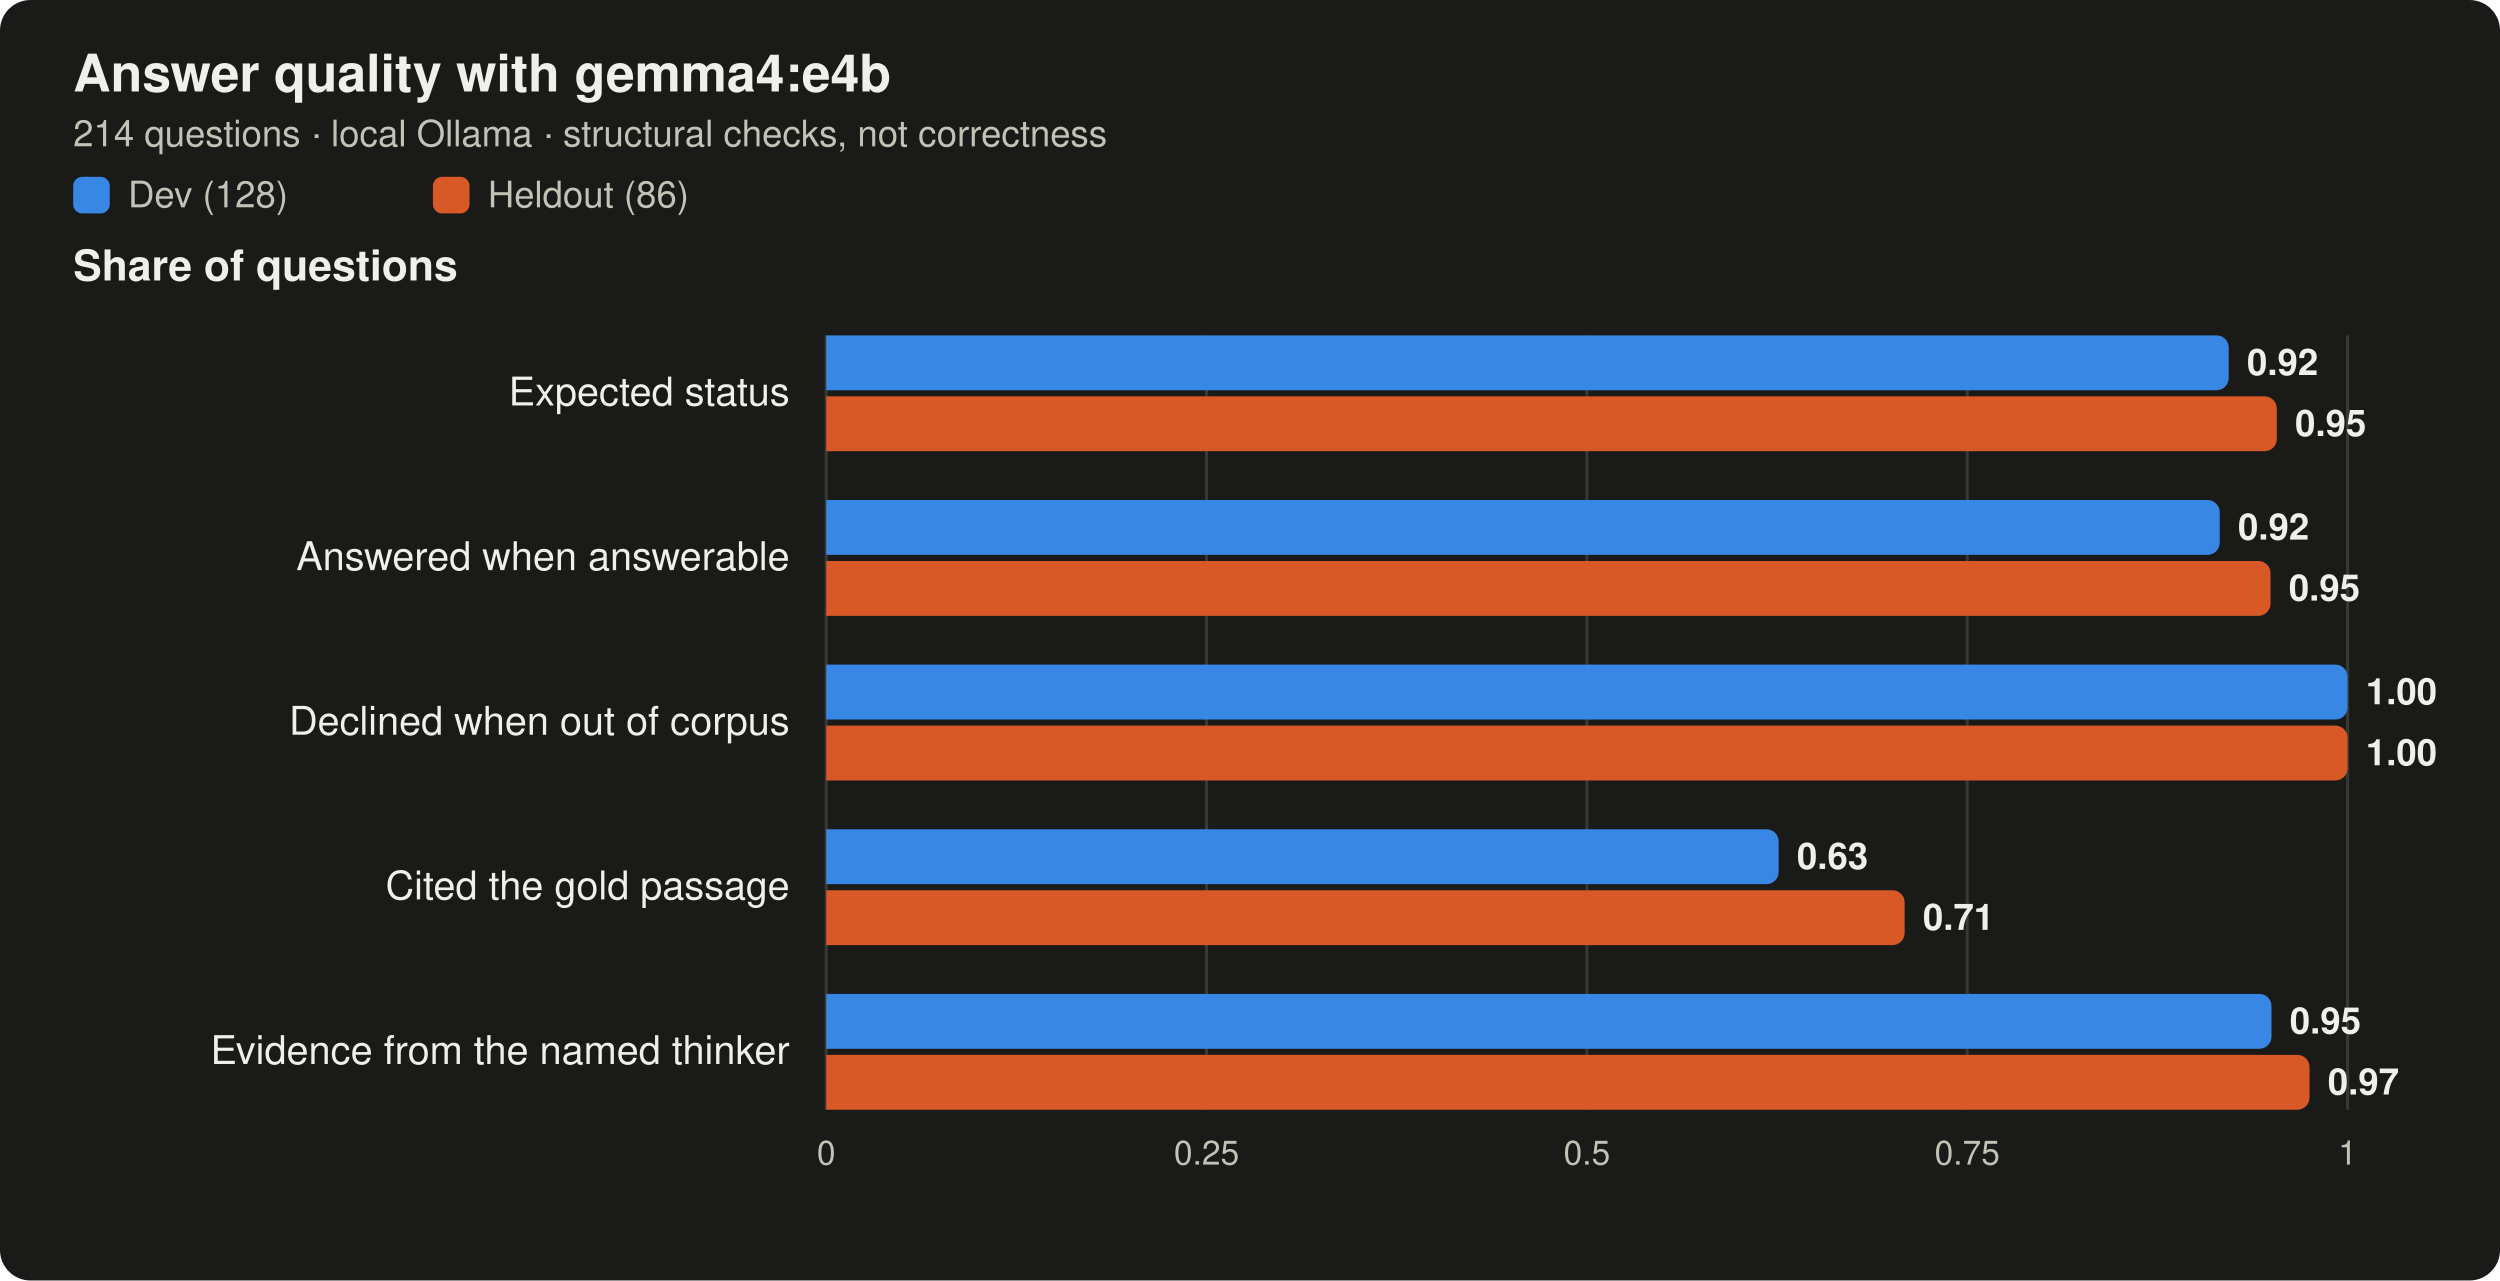
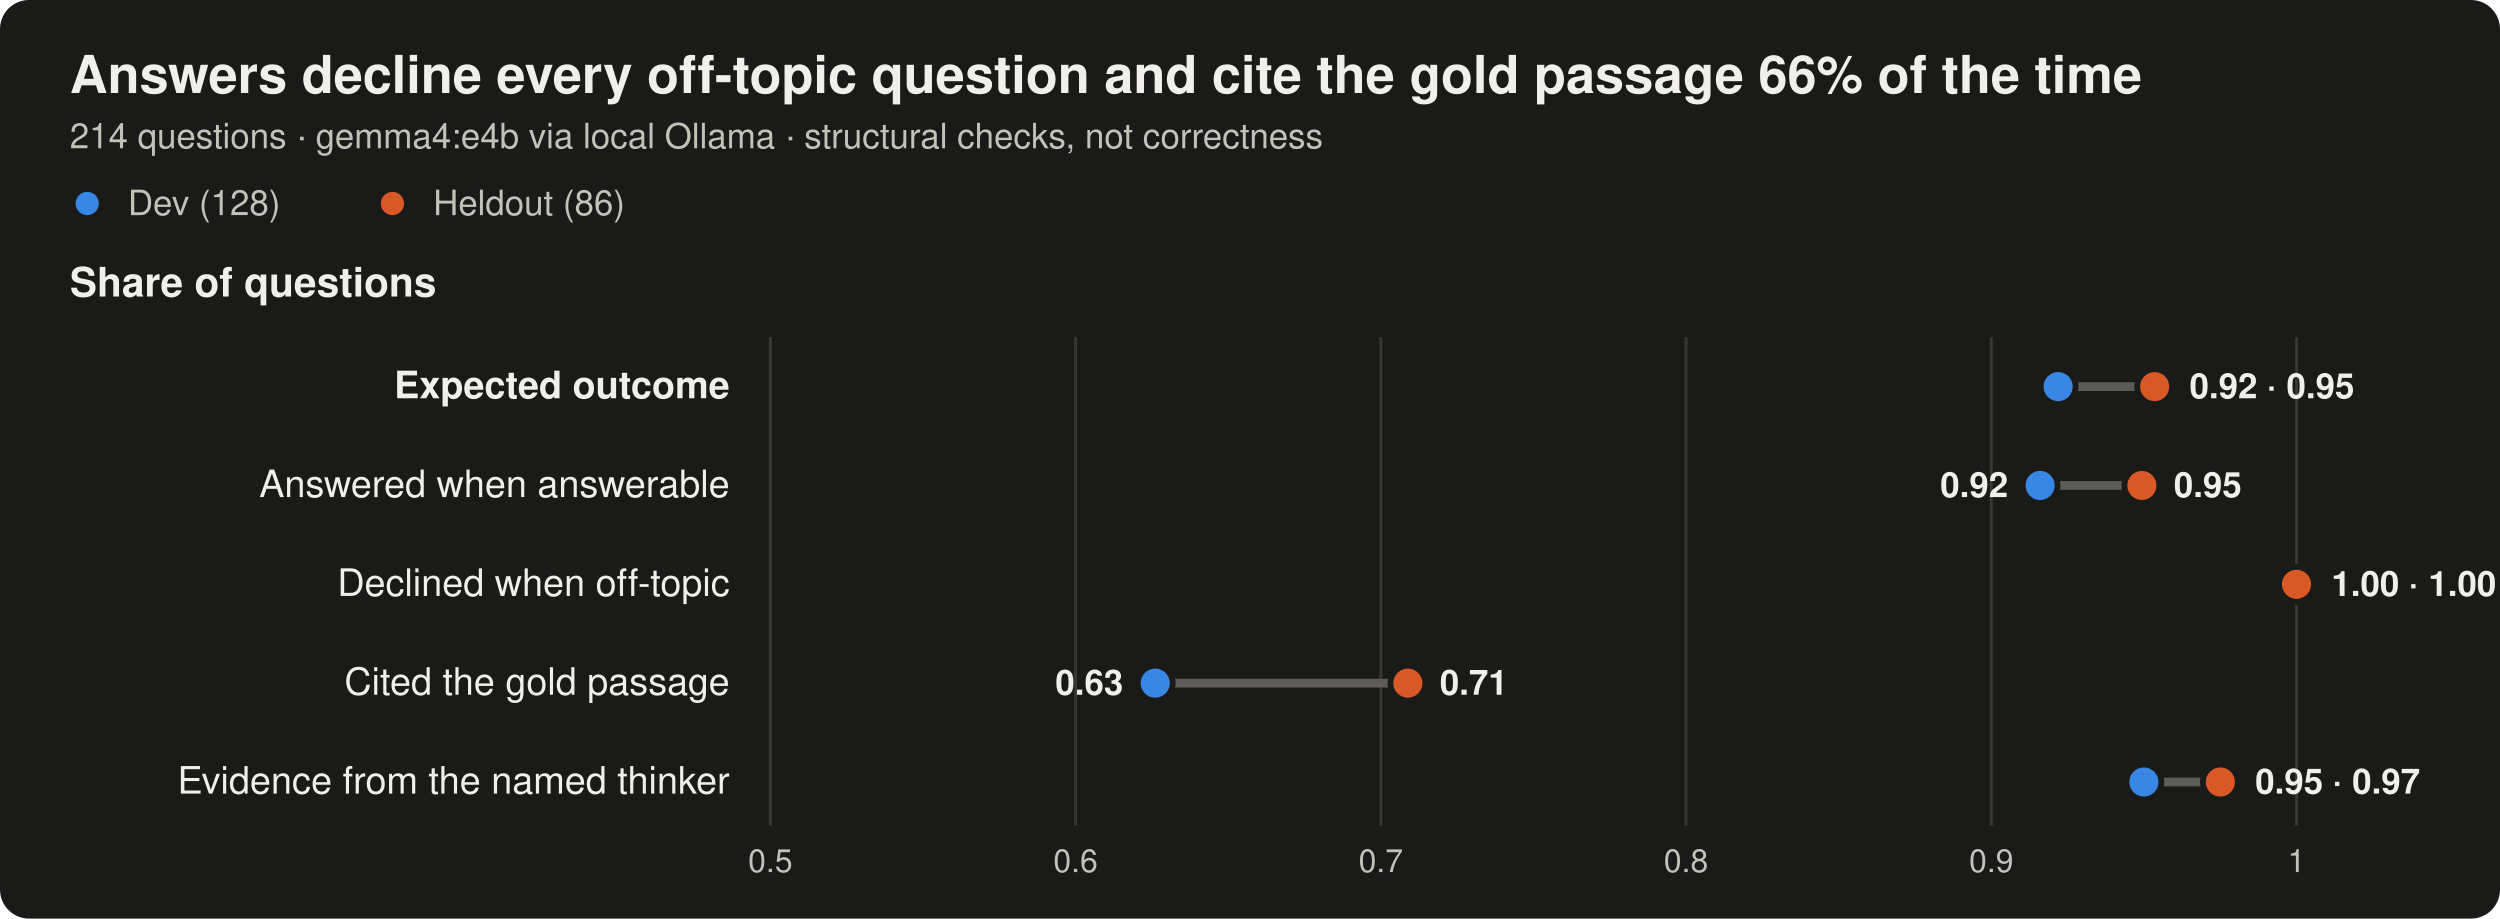
- <svg xmlns="http://www.w3.org/2000/svg" width="820" height="420" viewBox="0 0 820 420" font-family="-apple-system, 'Segoe UI', Helvetica, Arial, sans-serif" role="img" aria-labelledby="t d">
-   <rect width="820" height="420" rx="10" fill="#1a1a19" />
-   <text x="24" y="30" font-size="17" font-weight="700" fill="#f0efec">Answer quality with gemma4:e4b</text>
-   <text x="24" y="48" font-size="12" fill="#c3c2b7">214 questions · local Ollama · structural checks, not correctness</text>
-   <rect x="24" y="58" width="12" height="12" rx="3" fill="#3987e5" />
-   <text x="42" y="68" font-size="12" fill="#c3c2b7">Dev (128)</text>
-   <rect x="142" y="58" width="12" height="12" rx="3" fill="#d95926" />
-   <text x="160" y="68" font-size="12" fill="#c3c2b7">Heldout (86)</text>
-   <text x="24" y="92" font-size="14" font-weight="600" fill="#f0efec">Share of questions</text>
-   <line x1="271" y1="110" x2="271" y2="364" stroke="#383835" stroke-width="1" />
-   <text x="271" y="382" font-size="11" text-anchor="middle" fill="#c3c2b7">0</text>
-   <line x1="395.75" y1="110" x2="395.75" y2="364" stroke="#383835" stroke-width="1" />
-   <text x="395.75" y="382" font-size="11" text-anchor="middle" fill="#c3c2b7">0.25</text>
-   <line x1="520.5" y1="110" x2="520.5" y2="364" stroke="#383835" stroke-width="1" />
-   <text x="520.5" y="382" font-size="11" text-anchor="middle" fill="#c3c2b7">0.5</text>
-   <line x1="645.25" y1="110" x2="645.25" y2="364" stroke="#383835" stroke-width="1" />
-   <text x="645.25" y="382" font-size="11" text-anchor="middle" fill="#c3c2b7">0.75</text>
-   <line x1="770.0" y1="110" x2="770.0" y2="364" stroke="#383835" stroke-width="1" />
-   <text x="770.0" y="382" font-size="11" text-anchor="middle" fill="#c3c2b7">1</text>
-   <text x="259" y="133.0" font-size="13" text-anchor="end" fill="#f0efec">Expected status</text>
-   <path d="M271,110 h456.016 a4,4 0 0 1 4,4 v10 a4,4 0 0 1 -4,4 h-456.016 z" fill="#3987e5" />
-   <text x="737.016" y="123.0" font-size="12" font-weight="600" fill="#f0efec">0.92</text>
-   <path d="M271,130 h471.791 a4,4 0 0 1 4,4 v10 a4,4 0 0 1 -4,4 h-471.791 z" fill="#d95926" />
-   <text x="752.791" y="143.0" font-size="12" font-weight="600" fill="#f0efec">0.95</text>
-   <text x="259" y="187.0" font-size="13" text-anchor="end" fill="#f0efec">Answered when answerable</text>
-   <path d="M271,164 h453.067 a4,4 0 0 1 4,4 v10 a4,4 0 0 1 -4,4 h-453.067 z" fill="#3987e5" />
-   <text x="734.067" y="177.0" font-size="12" font-weight="600" fill="#f0efec">0.92</text>
-   <path d="M271,184 h469.734 a4,4 0 0 1 4,4 v10 a4,4 0 0 1 -4,4 h-469.734 z" fill="#d95926" />
-   <text x="750.734" y="197.0" font-size="12" font-weight="600" fill="#f0efec">0.95</text>
-   <text x="259" y="241.0" font-size="13" text-anchor="end" fill="#f0efec">Declined when out of corpus</text>
-   <path d="M271,218 h495.0 a4,4 0 0 1 4,4 v10 a4,4 0 0 1 -4,4 h-495.0 z" fill="#3987e5" />
-   <text x="776.0" y="231.0" font-size="12" font-weight="600" fill="#f0efec">1.00</text>
-   <path d="M271,238 h495.0 a4,4 0 0 1 4,4 v10 a4,4 0 0 1 -4,4 h-495.0 z" fill="#d95926" />
-   <text x="776.0" y="251.0" font-size="12" font-weight="600" fill="#f0efec">1.00</text>
-   <text x="259" y="295.0" font-size="13" text-anchor="end" fill="#f0efec">Cited the gold passage</text>
-   <path d="M271,272 h308.399 a4,4 0 0 1 4,4 v10 a4,4 0 0 1 -4,4 h-308.399 z" fill="#3987e5" />
-   <text x="589.399" y="285.0" font-size="12" font-weight="600" fill="#f0efec">0.63</text>
-   <path d="M271,292 h349.722 a4,4 0 0 1 4,4 v10 a4,4 0 0 1 -4,4 h-349.722 z" fill="#d95926" />
-   <text x="630.722" y="305.0" font-size="12" font-weight="600" fill="#f0efec">0.71</text>
-   <text x="259" y="349.0" font-size="13" text-anchor="end" fill="#f0efec">Evidence from the named thinker</text>
-   <path d="M271,326 h470.05 a4,4 0 0 1 4,4 v10 a4,4 0 0 1 -4,4 h-470.05 z" fill="#3987e5" />
-   <text x="751.05" y="339.0" font-size="12" font-weight="600" fill="#f0efec">0.95</text>
-   <path d="M271,346 h482.525 a4,4 0 0 1 4,4 v10 a4,4 0 0 1 -4,4 h-482.525 z" fill="#d95926" />
-   <text x="763.525" y="359.0" font-size="12" font-weight="600" fill="#f0efec">0.97</text>
+ <svg xmlns="http://www.w3.org/2000/svg" width="860" height="316" viewBox="0 0 860 316" font-family="-apple-system, 'Segoe UI', Helvetica, Arial, sans-serif" role="img" aria-labelledby="t d">
+   <rect width="860" height="316" rx="10" fill="#1a1a19" />
+   <text x="24.0" y="32.0" font-size="18" font-weight="700" text-anchor="start" fill="#f0efec">Answers decline every off-topic question and cite the gold passage 66% of the time</text>
+   <text x="24.0" y="51.0" font-size="12" font-weight="400" text-anchor="start" fill="#c3c2b7">214 questions · gemma4:e4b via local Ollama · structural checks, not correctness</text>
+   <circle cx="30.0" cy="70.0" r="5" fill="#3987e5" stroke="#1a1a19" stroke-width="2" />
+   <text x="44.0" y="74.0" font-size="12" font-weight="400" text-anchor="start" fill="#c3c2b7">Dev (128)</text>
+   <circle cx="135.0" cy="70.0" r="5" fill="#d95926" stroke="#1a1a19" stroke-width="2" />
+   <text x="149.0" y="74.0" font-size="12" font-weight="400" text-anchor="start" fill="#c3c2b7">Heldout (86)</text>
+   <text x="24.0" y="102.0" font-size="14" font-weight="600" text-anchor="start" fill="#f0efec">Share of questions</text>
+   <line x1="265.0" y1="116" x2="265.0" y2="284" stroke="#383835" />
+   <text x="265.0" y="300.0" font-size="11" font-weight="400" text-anchor="middle" fill="#c3c2b7">0.5</text>
+   <line x1="370.0" y1="116" x2="370.0" y2="284" stroke="#383835" />
+   <text x="370.0" y="300.0" font-size="11" font-weight="400" text-anchor="middle" fill="#c3c2b7">0.6</text>
+   <line x1="475.0" y1="116" x2="475.0" y2="284" stroke="#383835" />
+   <text x="475.0" y="300.0" font-size="11" font-weight="400" text-anchor="middle" fill="#c3c2b7">0.7</text>
+   <line x1="580.0" y1="116" x2="580.0" y2="284" stroke="#383835" />
+   <text x="580.0" y="300.0" font-size="11" font-weight="400" text-anchor="middle" fill="#c3c2b7">0.8</text>
+   <line x1="685.0" y1="116" x2="685.0" y2="284" stroke="#383835" />
+   <text x="685.0" y="300.0" font-size="11" font-weight="400" text-anchor="middle" fill="#c3c2b7">0.9</text>
+   <line x1="790.0" y1="116" x2="790.0" y2="284" stroke="#383835" />
+   <text x="790.0" y="300.0" font-size="11" font-weight="400" text-anchor="middle" fill="#c3c2b7">1</text>
+   <text x="251.0" y="137.0" font-size="13" font-weight="700" text-anchor="end" fill="#f0efec">Expected outcome</text>
+   <line x1="708.0" y1="133.0" x2="741.2" y2="133.0" stroke="#5d5c58" stroke-width="3" />
+   <circle cx="708.0" cy="133.0" r="6" fill="#3987e5" stroke="#1a1a19" stroke-width="2" />
+   <circle cx="741.2" cy="133.0" r="6" fill="#d95926" stroke="#1a1a19" stroke-width="2" />
+   <text x="753.2" y="137.0" font-size="12" font-weight="600" text-anchor="start" fill="#f0efec">0.92 · 0.95</text>
+   <text x="251.0" y="171.0" font-size="13" font-weight="400" text-anchor="end" fill="#f0efec">Answered when answerable</text>
+   <line x1="701.8" y1="167.0" x2="736.8" y2="167.0" stroke="#5d5c58" stroke-width="3" />
+   <circle cx="701.8" cy="167.0" r="6" fill="#3987e5" stroke="#1a1a19" stroke-width="2" />
+   <circle cx="736.8" cy="167.0" r="6" fill="#d95926" stroke="#1a1a19" stroke-width="2" />
+   <text x="690.8" y="171.0" font-size="12" font-weight="600" text-anchor="end" fill="#f0efec">0.92</text>
+   <text x="747.8" y="171.0" font-size="12" font-weight="600" text-anchor="start" fill="#f0efec">0.95</text>
+   <text x="251.0" y="205.0" font-size="13" font-weight="400" text-anchor="end" fill="#f0efec">Declined when off-topic</text>
+   <line x1="790.0" y1="201.0" x2="790.0" y2="201.0" stroke="#5d5c58" stroke-width="3" />
+   <circle cx="790.0" cy="201.0" r="6" fill="#3987e5" stroke="#1a1a19" stroke-width="2" />
+   <circle cx="790.0" cy="201.0" r="6" fill="#d95926" stroke="#1a1a19" stroke-width="2" />
+   <text x="802.0" y="205.0" font-size="12" font-weight="600" text-anchor="start" fill="#f0efec">1.00 · 1.00</text>
+   <text x="251.0" y="239.0" font-size="13" font-weight="400" text-anchor="end" fill="#f0efec">Cited the gold passage</text>
+   <line x1="397.4" y1="235.0" x2="484.3" y2="235.0" stroke="#5d5c58" stroke-width="3" />
+   <circle cx="397.4" cy="235.0" r="6" fill="#3987e5" stroke="#1a1a19" stroke-width="2" />
+   <circle cx="484.3" cy="235.0" r="6" fill="#d95926" stroke="#1a1a19" stroke-width="2" />
+   <text x="386.4" y="239.0" font-size="12" font-weight="600" text-anchor="end" fill="#f0efec">0.63</text>
+   <text x="495.3" y="239.0" font-size="12" font-weight="600" text-anchor="start" fill="#f0efec">0.71</text>
+   <text x="251.0" y="273.0" font-size="13" font-weight="400" text-anchor="end" fill="#f0efec">Evidence from the named thinker</text>
+   <line x1="737.5" y1="269.0" x2="763.8" y2="269.0" stroke="#5d5c58" stroke-width="3" />
+   <circle cx="737.5" cy="269.0" r="6" fill="#3987e5" stroke="#1a1a19" stroke-width="2" />
+   <circle cx="763.8" cy="269.0" r="6" fill="#d95926" stroke="#1a1a19" stroke-width="2" />
+   <text x="775.8" y="273.0" font-size="12" font-weight="600" text-anchor="start" fill="#f0efec">0.95 · 0.97</text>
</svg>
